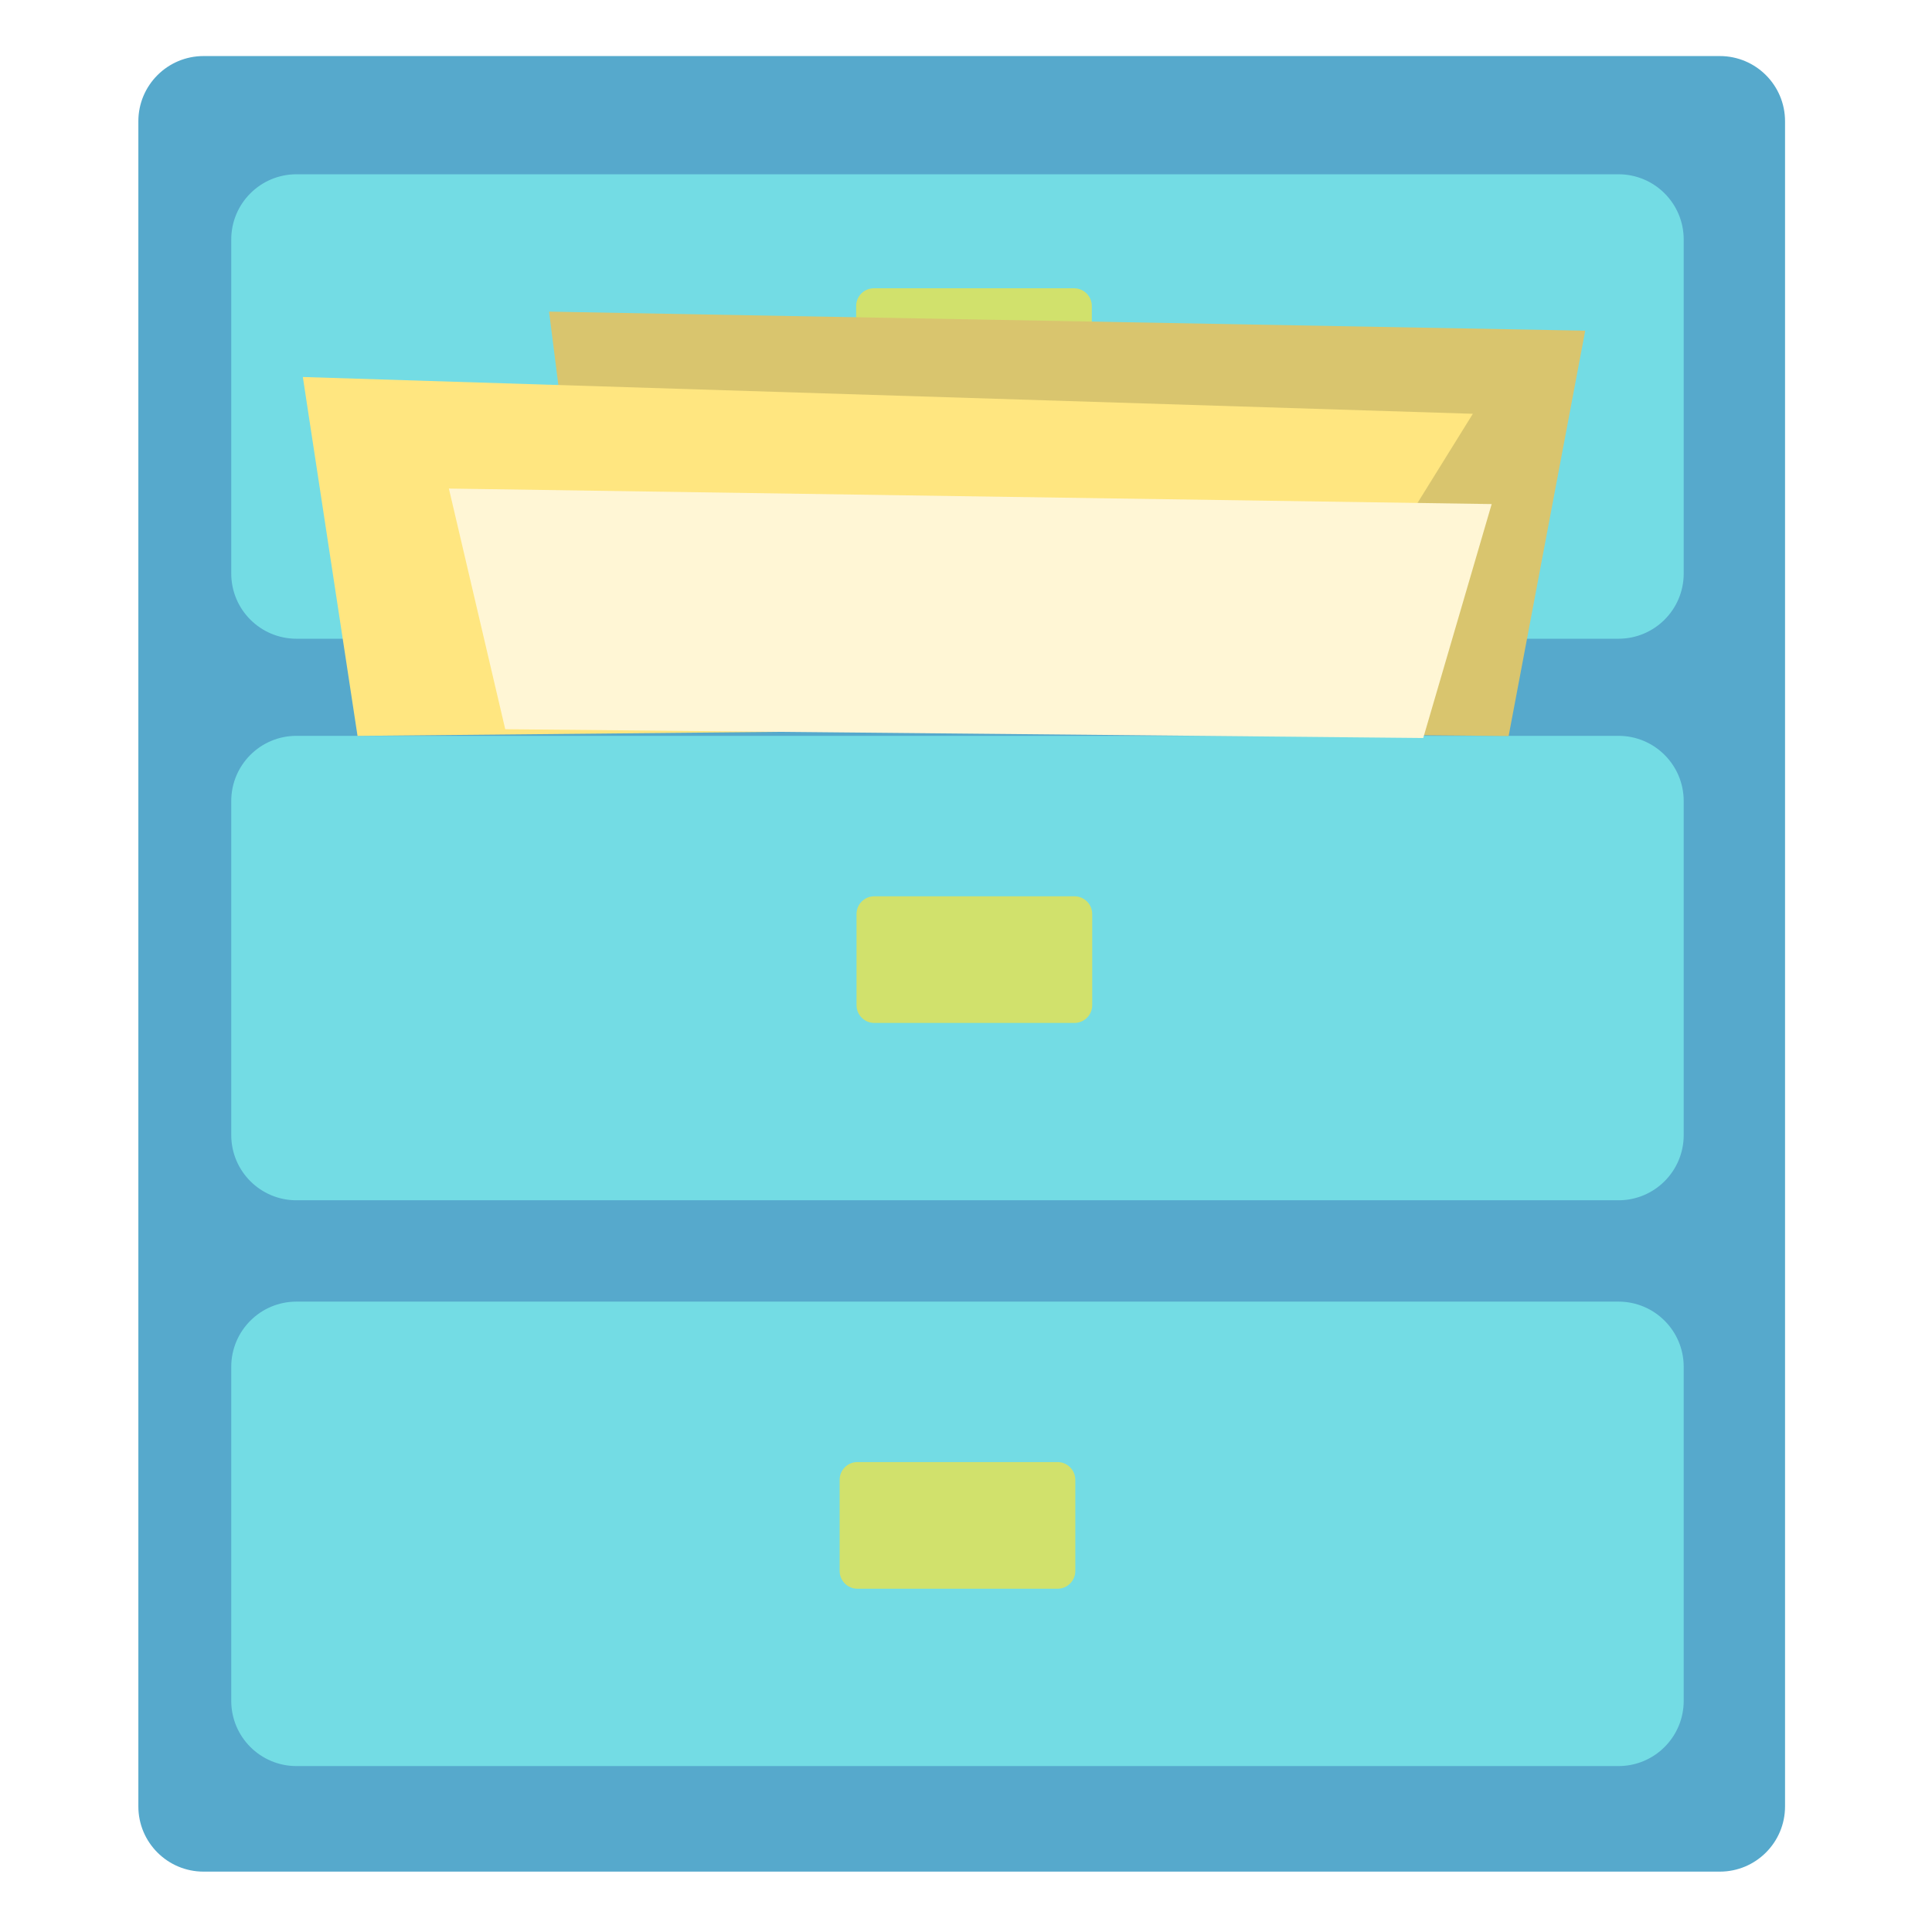
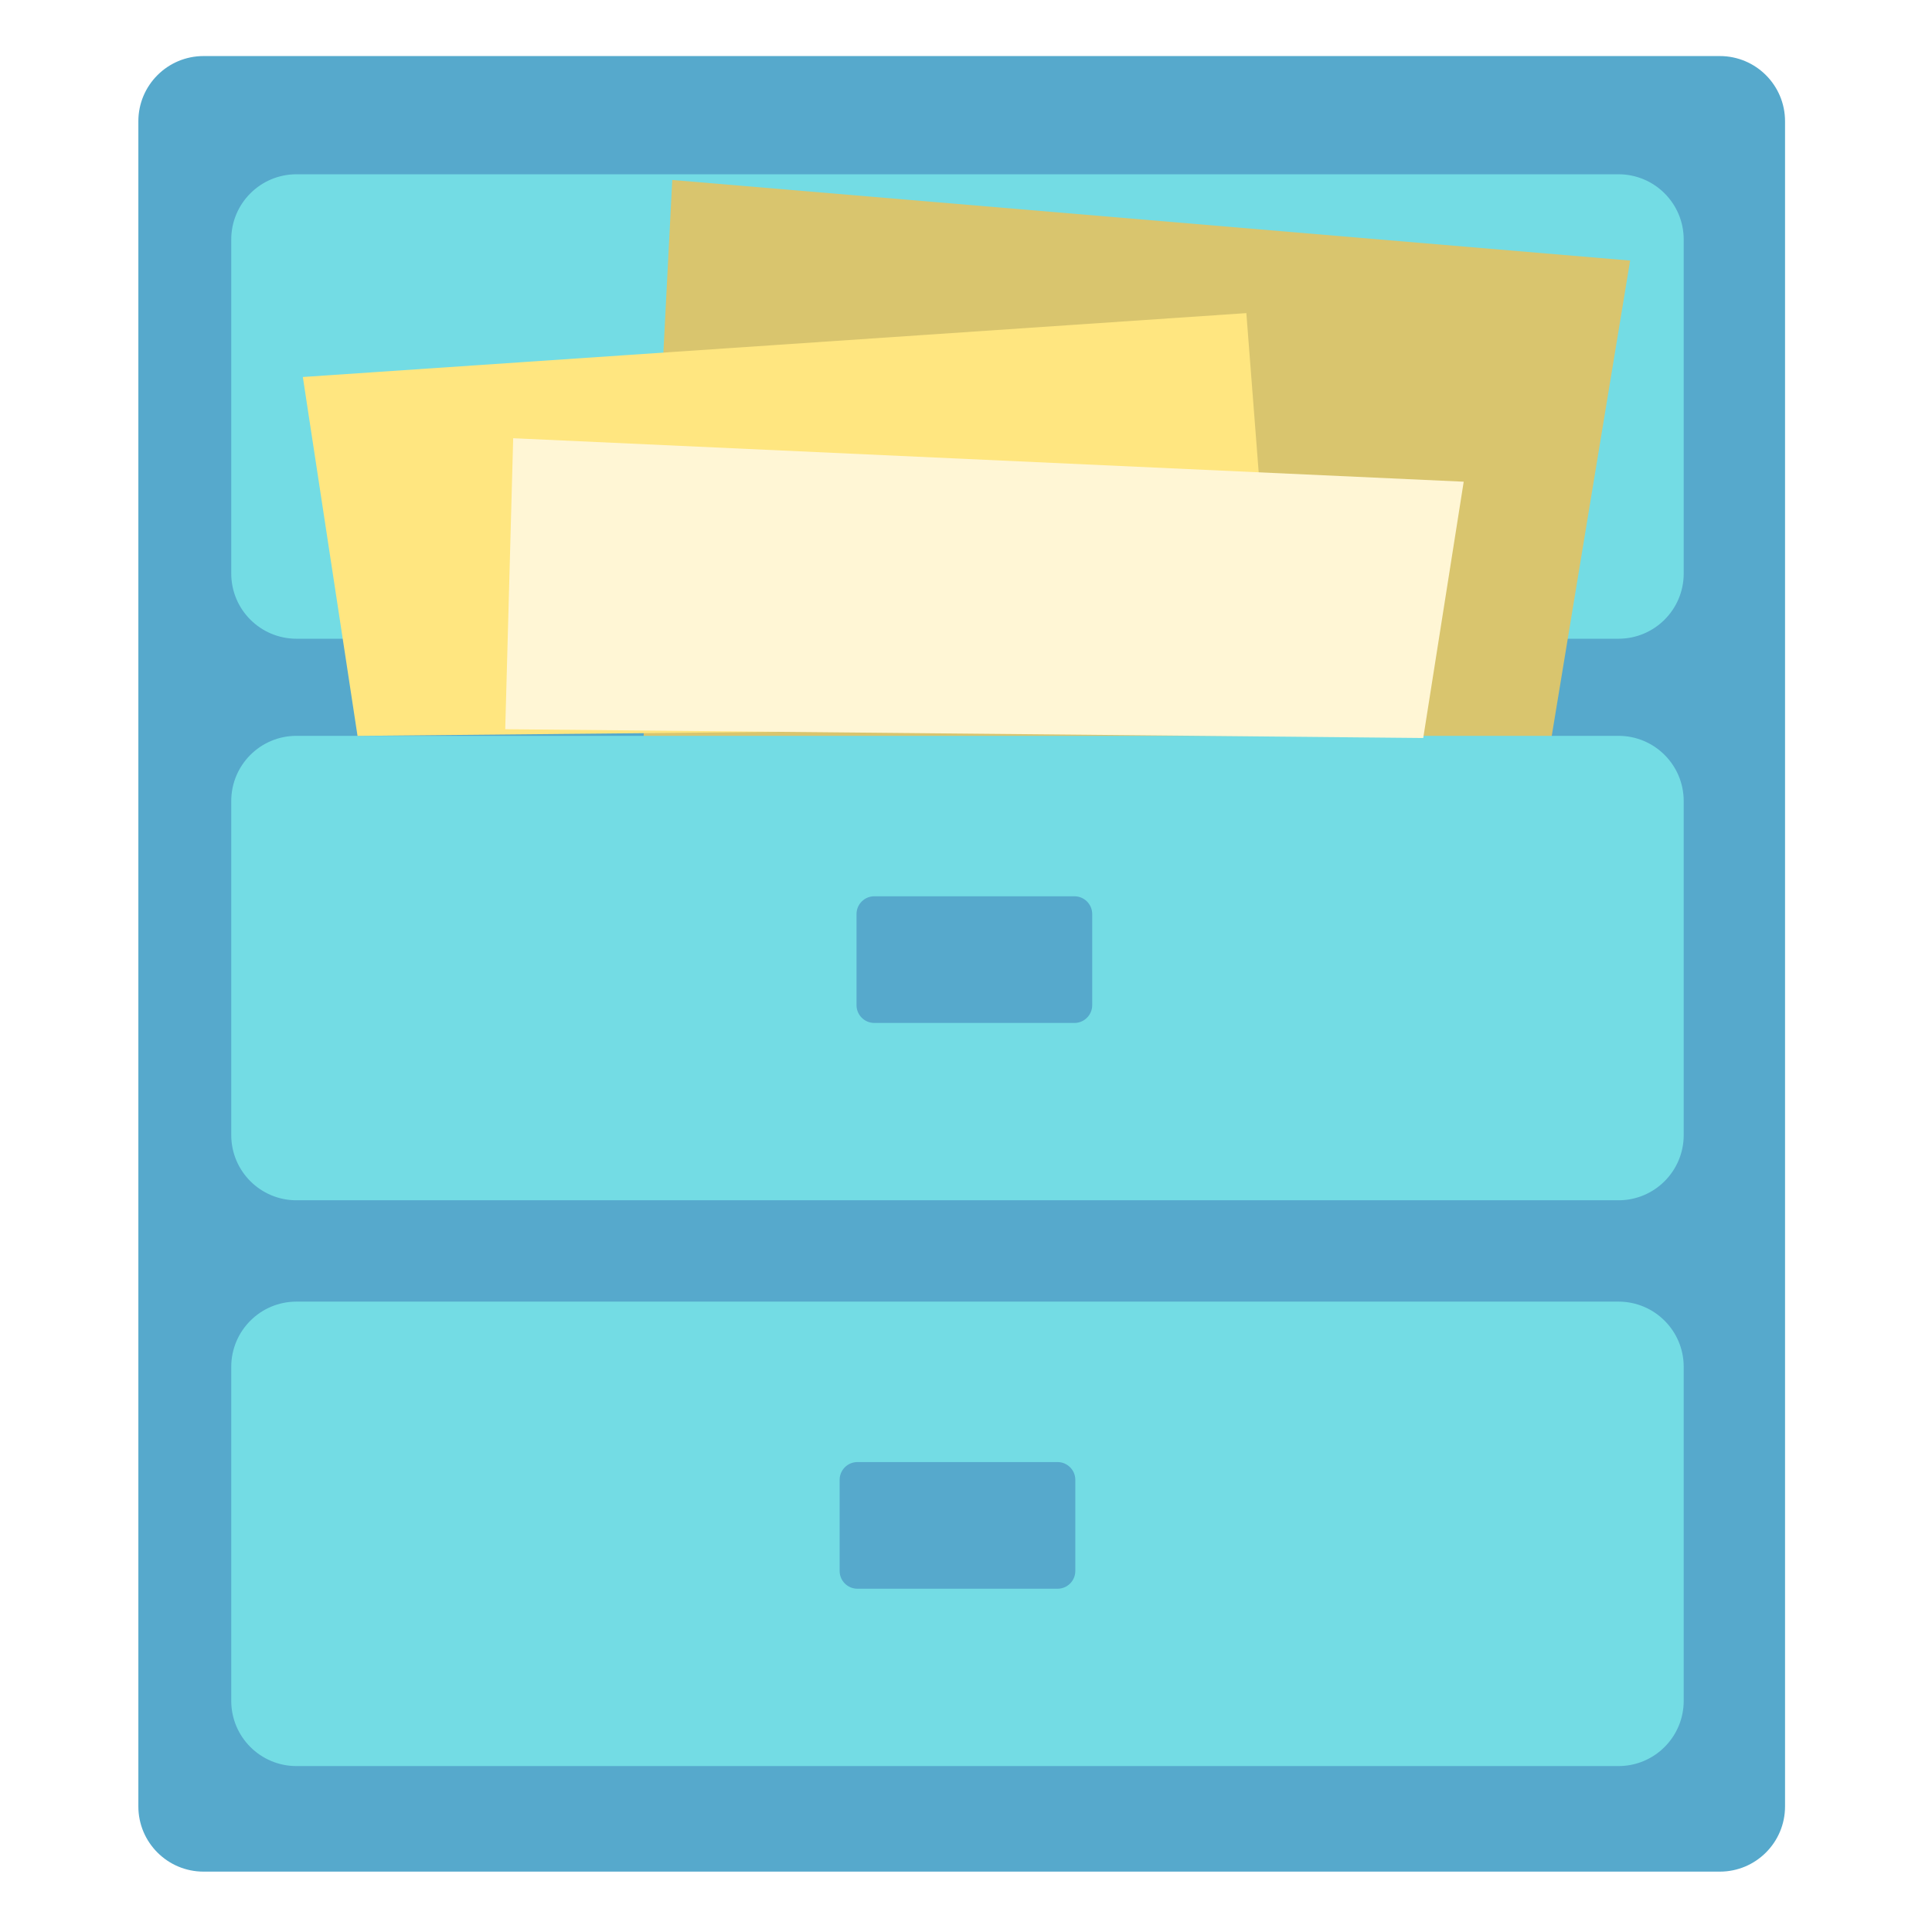
<svg xmlns="http://www.w3.org/2000/svg" xmlns:xlink="http://www.w3.org/1999/xlink" id="svg7384" version="1.1" height="256" width="256">
  <defs id="defs7386">
    <linearGradient id="linearGradient3811">
      <stop style="stop-color:#004455;stop-opacity:1;" offset="0" id="stop3813" />
      <stop style="stop-color:#00afdb;stop-opacity:1;" offset="1" id="stop3815" />
    </linearGradient>
    <linearGradient id="linearGradient3803">
      <stop style="stop-color:#98e9ff;stop-opacity:1;" offset="0" id="stop3805" />
      <stop style="stop-color:#d5f6ff;stop-opacity:1;" offset="1" id="stop3807" />
    </linearGradient>
    <linearGradient id="linearGradient3795">
      <stop style="stop-color:#007b99;stop-opacity:1;" offset="0" id="stop3797" />
      <stop style="stop-color:#00aad4;stop-opacity:1;" offset="1" id="stop3799" />
    </linearGradient>
    <linearGradient id="linearGradient3776">
      <stop id="stop3778" offset="0" style="stop-color:#b5b5b5;stop-opacity:1;" />
      <stop id="stop3780" offset="1" style="stop-color:#303030;stop-opacity:1;" />
    </linearGradient>
    <linearGradient id="linearGradient3760">
      <stop style="stop-color:#e4e4e4;stop-opacity:1;" offset="0" id="stop3762" />
      <stop style="stop-color:#7f7f7f;stop-opacity:1;" offset="1" id="stop3764" />
    </linearGradient>
    <linearGradient xlink:href="#linearGradient3760" id="linearGradient3766" x1="209" y1="491" x2="211" y2="505" gradientUnits="userSpaceOnUse" gradientTransform="translate(31,11.375)" />
    <linearGradient xlink:href="#linearGradient3776" id="linearGradient3774" x1="204" y1="493" x2="216" y2="505" gradientUnits="userSpaceOnUse" gradientTransform="translate(31,11.375)" />
    <linearGradient xlink:href="#linearGradient3795" id="linearGradient3801" x1="222.676" y1="387.834" x2="326.062" y2="387.834" gradientUnits="userSpaceOnUse" />
    <linearGradient xlink:href="#linearGradient3803" id="linearGradient3809" x1="317.532" y1="378.256" x2="401.209" y2="378.256" gradientUnits="userSpaceOnUse" />
    <linearGradient xlink:href="#linearGradient3811" id="linearGradient3817" x1="235.523" y1="295.45" x2="406.172" y2="295.45" gradientUnits="userSpaceOnUse" />
    <linearGradient xlink:href="#linearGradient3803" id="linearGradient3825" x1="366.069" y1="431.042" x2="445.038" y2="431.042" gradientUnits="userSpaceOnUse" />
  </defs>
  <g transform="translate(-202.0002,-250)" id="layer9" style="display:inline" />
  <g transform="translate(-202.0002,-250)" id="layer10" />
  <g transform="translate(-202.0002,-250)" id="layer11">
    <rect style="fill:#56a9cc;fill-opacity:1;stroke:none" id="rect4248-9" width="218.194" height="240.572" x="220.333" y="257.428" ry="8.64" />
    <rect style="fill:#73dce4;fill-opacity:1;stroke:none" id="rect4250-55" width="192.458" height="61.542" x="232.642" y="273.093" ry="8.64" />
+     <rect style="fill:#73dce4;fill-opacity:1;stroke:none" id="rect4250-5-2-8" width="192.458" height="61.542" x="232.642" y="422.471" ry="8.64" />
+     <rect style="fill:#56a9cc;fill-opacity:1;stroke:none" id="rect4250-9-1" width="31.229" height="16.784" x="315.444" y="288.198" ry="2.356" />
+     <path style="fill:#d9c56e;fill-opacity:1;stroke:none" d="M 407.329,349.239 418,284.526 291.079,273.848 287.168,349.791 z" id="path4306-62-2" />
    <rect style="fill:#73dce4;fill-opacity:1;stroke:none" id="rect4250-5-6" width="192.458" height="61.542" x="232.642" y="347.502" ry="8.64" />
-     <rect style="fill:#73dce4;fill-opacity:1;stroke:none" id="rect4250-5-2-8" width="192.458" height="61.542" x="232.642" y="422.471" ry="8.64" />
-     <rect style="fill:#d1e16c;fill-opacity:1;stroke:none" id="rect4250-9-1" width="31.229" height="16.784" x="315.444" y="288.198" ry="2.356" />
-     <rect style="fill:#d1e16c;fill-opacity:1;stroke:none" id="rect4250-9-3-9" width="31.229" height="16.784" x="315.494" y="368.762" ry="2.356" />
-     <rect style="fill:#d1e16c;fill-opacity:1;stroke:none" id="rect4250-9-3-3-1" width="31.229" height="16.784" x="313.256" y="443.731" ry="2.356" />
-     <path style="fill:#d9c56e;fill-opacity:1;stroke:none" d="m 401.902,347.526 10.147,-53.709 -137.295,-2.526 6.987,55.215 z" id="path4306-62-2" />
-     <path style="fill:#ffe680;stroke:none" d="m 249.374,347.51 -7.246,-47.556 155.032,4.875 -25.76,41.503 z" id="path4306-8" />
-     <path style="fill:#fff6d5;stroke:none" d="m 390.586,347.789 9.069,-30.997 -138.175,-2.054 7.467,31.887 z" id="path4306-0-2" />
+     <rect style="fill:#56a9cc;fill-opacity:1;stroke:none" id="rect4250-9-3-9" width="31.229" height="16.784" x="315.494" y="368.762" ry="2.356" />
+     <rect style="fill:#56a9cc;fill-opacity:1;stroke:none" id="rect4250-9-3-3-1" width="31.229" height="16.784" x="313.256" y="443.731" ry="2.356" />
+     <path style="fill:#ffe680;stroke:none" d="m 249.374,347.51 -7.246,-47.556 125.019,-8.464 4.252,54.842 z" id="path4306-8" />
+     <path style="fill:#fff6d5;stroke:none" d="m 390.586,347.789 5.363,-33.961 -125.948,-5.76 -1.055,38.557 z" id="path4306-0-2" />
  </g>
  <g transform="translate(-202.0002,-250)" id="layer12" />
  <g transform="translate(-202.0002,-250)" id="layer13" />
  <g transform="translate(-202.0002,-250)" id="layer14" />
  <g transform="translate(-202.0002,-250)" id="layer15" style="display:inline" />
  <g transform="translate(-202.0002,-250)" id="g4953" style="display:inline" />
</svg>
